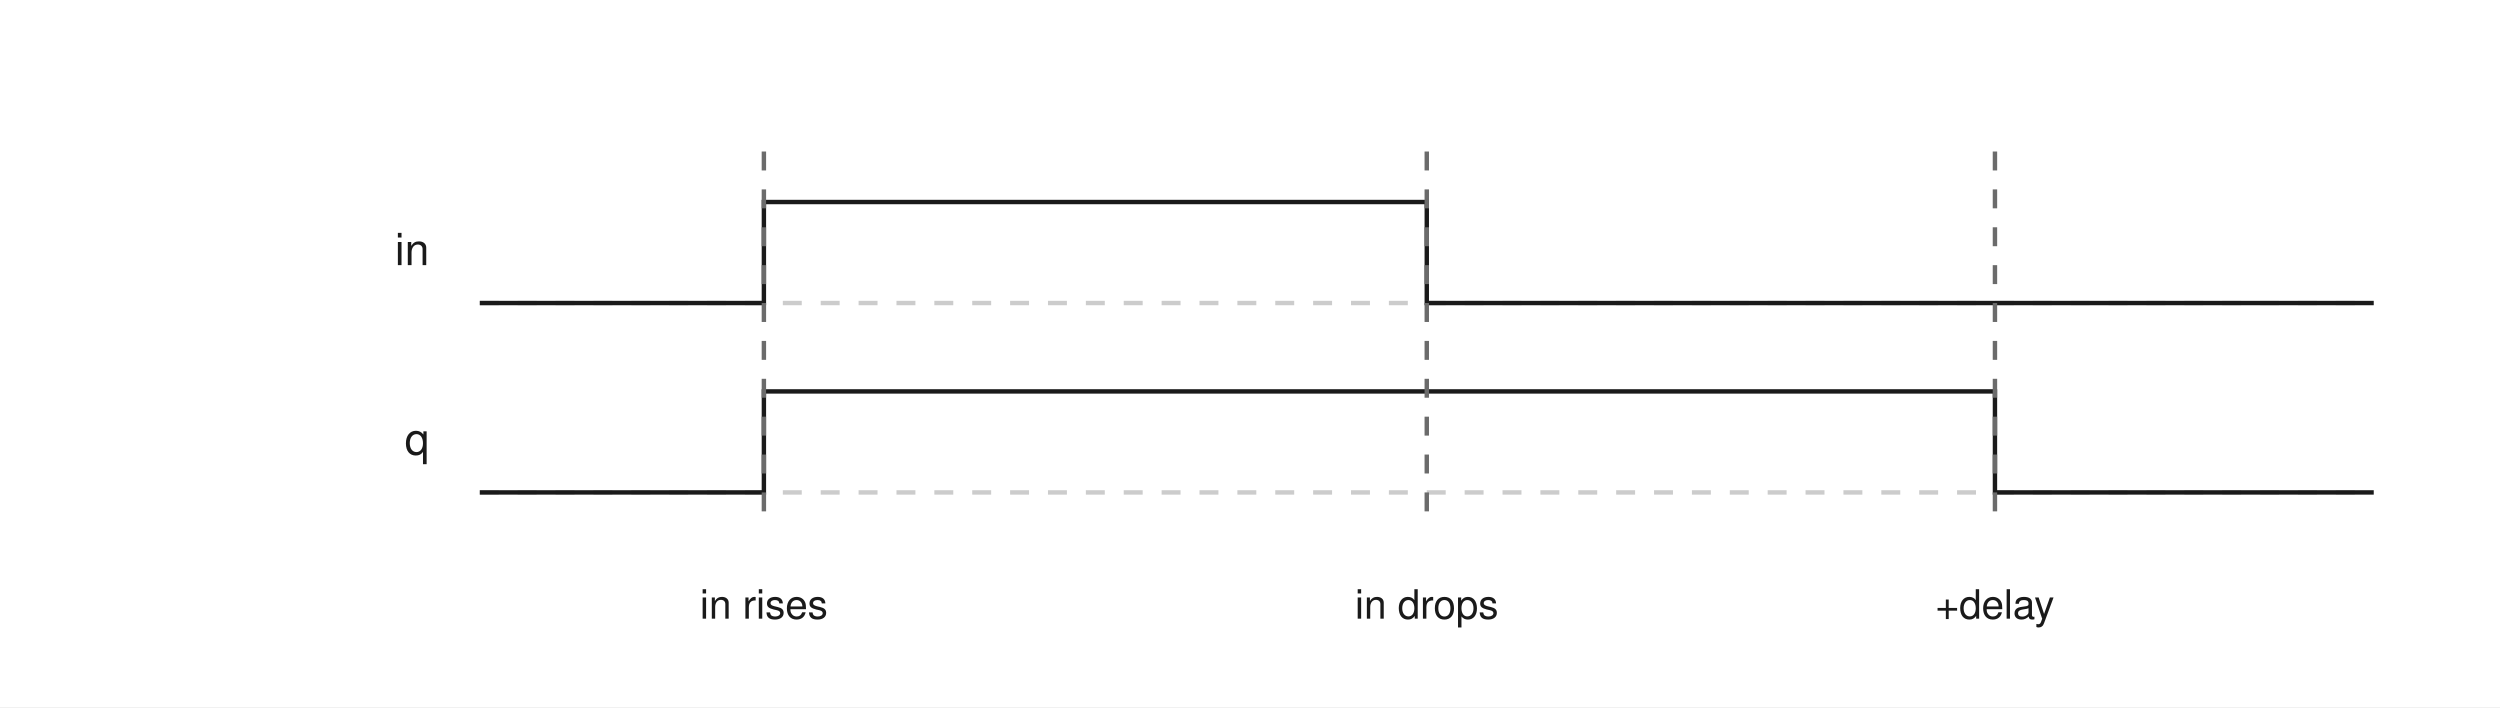
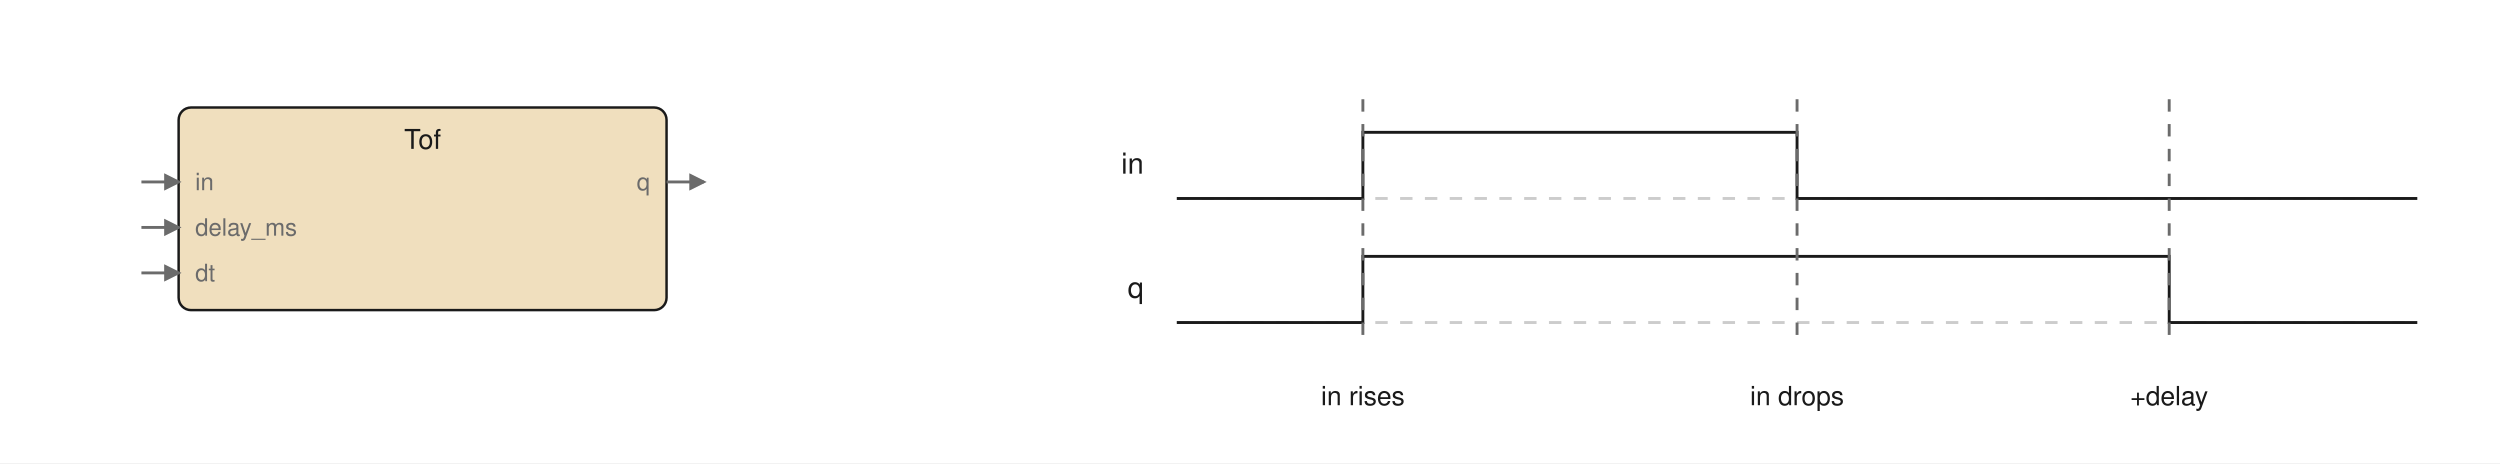
- <svg xmlns="http://www.w3.org/2000/svg" width="396" height="112" viewBox="0 0 396 112" style="max-width:100%;height:auto" content="&lt;mxfile host=&quot;app.diagrams.net&quot; type=&quot;device&quot;&gt;&lt;diagram id=&quot;block_Tof&quot; name=&quot;block_Tof&quot;&gt;&lt;mxGraphModel dx=&quot;396&quot; dy=&quot;112&quot; grid=&quot;0&quot; gridSize=&quot;10&quot; guides=&quot;1&quot; tooltips=&quot;1&quot; connect=&quot;1&quot; arrows=&quot;1&quot; fold=&quot;1&quot; page=&quot;1&quot; pageScale=&quot;1&quot; pageWidth=&quot;396&quot; pageHeight=&quot;112&quot; math=&quot;0&quot; shadow=&quot;0&quot;&gt;&lt;root&gt;&lt;mxCell id=&quot;0&quot;/&gt;&lt;mxCell id=&quot;1&quot; parent=&quot;0&quot;/&gt;&lt;mxCell id=&quot;n2&quot; value=&quot;in&quot; style=&quot;text;html=1;fontSize=7;fontColor=#1a1a1a;align=left&quot; vertex=&quot;1&quot; parent=&quot;1&quot;&gt;&lt;mxGeometry x=&quot;68&quot; y=&quot;35&quot; width=&quot;40&quot; height=&quot;11&quot; as=&quot;geometry&quot;/&gt;&lt;/mxCell&gt;&lt;mxCell id=&quot;e3&quot; value=&quot;&quot; style=&quot;edgeStyle=none;html=1;strokeColor=#cccccc;endArrow=none;dashed=1&quot; edge=&quot;1&quot; parent=&quot;1&quot;&gt;&lt;mxGeometry relative=&quot;1&quot; as=&quot;geometry&quot;&gt;&lt;mxPoint x=&quot;76&quot; y=&quot;48&quot; as=&quot;sourcePoint&quot;/&gt;&lt;mxPoint x=&quot;376&quot; y=&quot;48&quot; as=&quot;targetPoint&quot;/&gt;&lt;/mxGeometry&gt;&lt;/mxCell&gt;&lt;mxCell id=&quot;e4&quot; value=&quot;&quot; style=&quot;edgeStyle=none;html=1;strokeColor=#1a1a1a;endArrow=none&quot; edge=&quot;1&quot; parent=&quot;1&quot;&gt;&lt;mxGeometry relative=&quot;1&quot; as=&quot;geometry&quot;&gt;&lt;mxPoint x=&quot;76&quot; y=&quot;48&quot; as=&quot;sourcePoint&quot;/&gt;&lt;mxPoint x=&quot;376.0&quot; y=&quot;48&quot; as=&quot;targetPoint&quot;/&gt;&lt;Array as=&quot;points&quot;&gt;&lt;mxPoint x=&quot;121.0&quot; y=&quot;48&quot;/&gt;&lt;mxPoint x=&quot;121.0&quot; y=&quot;32&quot;/&gt;&lt;mxPoint x=&quot;226.0&quot; y=&quot;32&quot;/&gt;&lt;mxPoint x=&quot;226.0&quot; y=&quot;48&quot;/&gt;&lt;/Array&gt;&lt;/mxGeometry&gt;&lt;/mxCell&gt;&lt;mxCell id=&quot;n5&quot; value=&quot;q&quot; style=&quot;text;html=1;fontSize=7;fontColor=#1a1a1a;align=left&quot; vertex=&quot;1&quot; parent=&quot;1&quot;&gt;&lt;mxGeometry x=&quot;68&quot; y=&quot;65&quot; width=&quot;40&quot; height=&quot;11&quot; as=&quot;geometry&quot;/&gt;&lt;/mxCell&gt;&lt;mxCell id=&quot;e6&quot; value=&quot;&quot; style=&quot;edgeStyle=none;html=1;strokeColor=#cccccc;endArrow=none;dashed=1&quot; edge=&quot;1&quot; parent=&quot;1&quot;&gt;&lt;mxGeometry relative=&quot;1&quot; as=&quot;geometry&quot;&gt;&lt;mxPoint x=&quot;76&quot; y=&quot;78&quot; as=&quot;sourcePoint&quot;/&gt;&lt;mxPoint x=&quot;376&quot; y=&quot;78&quot; as=&quot;targetPoint&quot;/&gt;&lt;/mxGeometry&gt;&lt;/mxCell&gt;&lt;mxCell id=&quot;e7&quot; value=&quot;&quot; style=&quot;edgeStyle=none;html=1;strokeColor=#1a1a1a;endArrow=none&quot; edge=&quot;1&quot; parent=&quot;1&quot;&gt;&lt;mxGeometry relative=&quot;1&quot; as=&quot;geometry&quot;&gt;&lt;mxPoint x=&quot;76&quot; y=&quot;78&quot; as=&quot;sourcePoint&quot;/&gt;&lt;mxPoint x=&quot;376.0&quot; y=&quot;78&quot; as=&quot;targetPoint&quot;/&gt;&lt;Array as=&quot;points&quot;&gt;&lt;mxPoint x=&quot;121.0&quot; y=&quot;78&quot;/&gt;&lt;mxPoint x=&quot;121.0&quot; y=&quot;62&quot;/&gt;&lt;mxPoint x=&quot;316.0&quot; y=&quot;62&quot;/&gt;&lt;mxPoint x=&quot;316.0&quot; y=&quot;78&quot;/&gt;&lt;/Array&gt;&lt;/mxGeometry&gt;&lt;/mxCell&gt;&lt;mxCell id=&quot;e8&quot; value=&quot;&quot; style=&quot;edgeStyle=none;html=1;strokeColor=#6b6b6b;endArrow=none;dashed=1&quot; edge=&quot;1&quot; parent=&quot;1&quot;&gt;&lt;mxGeometry relative=&quot;1&quot; as=&quot;geometry&quot;&gt;&lt;mxPoint x=&quot;121.0&quot; y=&quot;24&quot; as=&quot;sourcePoint&quot;/&gt;&lt;mxPoint x=&quot;121.0&quot; y=&quot;84&quot; as=&quot;targetPoint&quot;/&gt;&lt;/mxGeometry&gt;&lt;/mxCell&gt;&lt;mxCell id=&quot;n9&quot; value=&quot;in rises&quot; style=&quot;text;html=1;fontSize=6;fontColor=#1a1a1a;align=center&quot; vertex=&quot;1&quot; parent=&quot;1&quot;&gt;&lt;mxGeometry x=&quot;121.0&quot; y=&quot;91.6&quot; width=&quot;40&quot; height=&quot;10.4&quot; as=&quot;geometry&quot;/&gt;&lt;/mxCell&gt;&lt;mxCell id=&quot;e10&quot; value=&quot;&quot; style=&quot;edgeStyle=none;html=1;strokeColor=#6b6b6b;endArrow=none;dashed=1&quot; edge=&quot;1&quot; parent=&quot;1&quot;&gt;&lt;mxGeometry relative=&quot;1&quot; as=&quot;geometry&quot;&gt;&lt;mxPoint x=&quot;226.0&quot; y=&quot;24&quot; as=&quot;sourcePoint&quot;/&gt;&lt;mxPoint x=&quot;226.0&quot; y=&quot;84&quot; as=&quot;targetPoint&quot;/&gt;&lt;/mxGeometry&gt;&lt;/mxCell&gt;&lt;mxCell id=&quot;n11&quot; value=&quot;in drops&quot; style=&quot;text;html=1;fontSize=6;fontColor=#1a1a1a;align=center&quot; vertex=&quot;1&quot; parent=&quot;1&quot;&gt;&lt;mxGeometry x=&quot;226.0&quot; y=&quot;91.6&quot; width=&quot;40&quot; height=&quot;10.4&quot; as=&quot;geometry&quot;/&gt;&lt;/mxCell&gt;&lt;mxCell id=&quot;e12&quot; value=&quot;&quot; style=&quot;edgeStyle=none;html=1;strokeColor=#6b6b6b;endArrow=none;dashed=1&quot; edge=&quot;1&quot; parent=&quot;1&quot;&gt;&lt;mxGeometry relative=&quot;1&quot; as=&quot;geometry&quot;&gt;&lt;mxPoint x=&quot;316.0&quot; y=&quot;24&quot; as=&quot;sourcePoint&quot;/&gt;&lt;mxPoint x=&quot;316.0&quot; y=&quot;84&quot; as=&quot;targetPoint&quot;/&gt;&lt;/mxGeometry&gt;&lt;/mxCell&gt;&lt;mxCell id=&quot;n13&quot; value=&quot;+delay&quot; style=&quot;text;html=1;fontSize=6;fontColor=#1a1a1a;align=center&quot; vertex=&quot;1&quot; parent=&quot;1&quot;&gt;&lt;mxGeometry x=&quot;316.0&quot; y=&quot;91.6&quot; width=&quot;40&quot; height=&quot;10.4&quot; as=&quot;geometry&quot;/&gt;&lt;/mxCell&gt;&lt;/root&gt;&lt;/mxGraphModel&gt;&lt;/diagram&gt;&lt;/mxfile&gt;">
+ <svg xmlns="http://www.w3.org/2000/svg" width="604.6" height="112" viewBox="0 0 604.6 112" style="max-width:100%;height:auto" content="&lt;mxfile host=&quot;app.diagrams.net&quot; type=&quot;device&quot;&gt;&lt;diagram id=&quot;block_Tof&quot; name=&quot;block_Tof&quot;&gt;&lt;mxGraphModel dx=&quot;604.6&quot; dy=&quot;112&quot; grid=&quot;0&quot; gridSize=&quot;10&quot; guides=&quot;1&quot; tooltips=&quot;1&quot; connect=&quot;1&quot; arrows=&quot;1&quot; fold=&quot;1&quot; page=&quot;1&quot; pageScale=&quot;1&quot; pageWidth=&quot;604.6&quot; pageHeight=&quot;112&quot; math=&quot;0&quot; shadow=&quot;0&quot;&gt;&lt;root&gt;&lt;mxCell id=&quot;0&quot;/&gt;&lt;mxCell id=&quot;1&quot; parent=&quot;0&quot;/&gt;&lt;mxCell id=&quot;n2&quot; value=&quot;&quot; style=&quot;rounded=1;fillColor=#f0dfbe;strokeColor=#1a1a1a;whiteSpace=wrap;html=1;fontSize=8&quot; vertex=&quot;1&quot; parent=&quot;1&quot;&gt;&lt;mxGeometry x=&quot;43.2&quot; y=&quot;26.0&quot; width=&quot;118.0&quot; height=&quot;49&quot; as=&quot;geometry&quot;/&gt;&lt;/mxCell&gt;&lt;mxCell id=&quot;n3&quot; value=&quot;Tof&quot; style=&quot;text;html=1;fontSize=6;fontColor=#1a1a1a;align=center&quot; vertex=&quot;1&quot; parent=&quot;1&quot;&gt;&lt;mxGeometry x=&quot;102.2&quot; y=&quot;29.4&quot; width=&quot;40&quot; height=&quot;10.6&quot; as=&quot;geometry&quot;/&gt;&lt;/mxCell&gt;&lt;mxCell id=&quot;n4&quot; value=&quot;in&quot; style=&quot;text;html=1;fontSize=5;fontColor=#6b6b6b;align=left&quot; vertex=&quot;1&quot; parent=&quot;1&quot;&gt;&lt;mxGeometry x=&quot;47.2&quot; y=&quot;40.2&quot; width=&quot;40&quot; height=&quot;9.8&quot; as=&quot;geometry&quot;/&gt;&lt;/mxCell&gt;&lt;mxCell id=&quot;e5&quot; value=&quot;&quot; style=&quot;edgeStyle=none;html=1;strokeColor=#6b6b6b;endArrow=block&quot; edge=&quot;1&quot; parent=&quot;1&quot;&gt;&lt;mxGeometry relative=&quot;1&quot; as=&quot;geometry&quot;&gt;&lt;mxPoint x=&quot;34.2&quot; y=&quot;44.0&quot; as=&quot;sourcePoint&quot;/&gt;&lt;mxPoint x=&quot;43.2&quot; y=&quot;44.0&quot; as=&quot;targetPoint&quot;/&gt;&lt;/mxGeometry&gt;&lt;/mxCell&gt;&lt;mxCell id=&quot;n6&quot; value=&quot;delay_ms&quot; style=&quot;text;html=1;fontSize=5;fontColor=#6b6b6b;align=left&quot; vertex=&quot;1&quot; parent=&quot;1&quot;&gt;&lt;mxGeometry x=&quot;47.2&quot; y=&quot;51.2&quot; width=&quot;40&quot; height=&quot;9.8&quot; as=&quot;geometry&quot;/&gt;&lt;/mxCell&gt;&lt;mxCell id=&quot;e7&quot; value=&quot;&quot; style=&quot;edgeStyle=none;html=1;strokeColor=#6b6b6b;endArrow=block&quot; edge=&quot;1&quot; parent=&quot;1&quot;&gt;&lt;mxGeometry relative=&quot;1&quot; as=&quot;geometry&quot;&gt;&lt;mxPoint x=&quot;34.2&quot; y=&quot;55.0&quot; as=&quot;sourcePoint&quot;/&gt;&lt;mxPoint x=&quot;43.2&quot; y=&quot;55.0&quot; as=&quot;targetPoint&quot;/&gt;&lt;/mxGeometry&gt;&lt;/mxCell&gt;&lt;mxCell id=&quot;n8&quot; value=&quot;dt&quot; style=&quot;text;html=1;fontSize=5;fontColor=#6b6b6b;align=left&quot; vertex=&quot;1&quot; parent=&quot;1&quot;&gt;&lt;mxGeometry x=&quot;47.2&quot; y=&quot;62.2&quot; width=&quot;40&quot; height=&quot;9.8&quot; as=&quot;geometry&quot;/&gt;&lt;/mxCell&gt;&lt;mxCell id=&quot;e9&quot; value=&quot;&quot; style=&quot;edgeStyle=none;html=1;strokeColor=#6b6b6b;endArrow=block&quot; edge=&quot;1&quot; parent=&quot;1&quot;&gt;&lt;mxGeometry relative=&quot;1&quot; as=&quot;geometry&quot;&gt;&lt;mxPoint x=&quot;34.2&quot; y=&quot;66.0&quot; as=&quot;sourcePoint&quot;/&gt;&lt;mxPoint x=&quot;43.2&quot; y=&quot;66.0&quot; as=&quot;targetPoint&quot;/&gt;&lt;/mxGeometry&gt;&lt;/mxCell&gt;&lt;mxCell id=&quot;n10&quot; value=&quot;q&quot; style=&quot;text;html=1;fontSize=5;fontColor=#6b6b6b;align=left&quot; vertex=&quot;1&quot; parent=&quot;1&quot;&gt;&lt;mxGeometry x=&quot;157.2&quot; y=&quot;40.2&quot; width=&quot;40&quot; height=&quot;9.8&quot; as=&quot;geometry&quot;/&gt;&lt;/mxCell&gt;&lt;mxCell id=&quot;e11&quot; value=&quot;&quot; style=&quot;edgeStyle=none;html=1;strokeColor=#6b6b6b;endArrow=block&quot; edge=&quot;1&quot; parent=&quot;1&quot;&gt;&lt;mxGeometry relative=&quot;1&quot; as=&quot;geometry&quot;&gt;&lt;mxPoint x=&quot;161.2&quot; y=&quot;44.0&quot; as=&quot;sourcePoint&quot;/&gt;&lt;mxPoint x=&quot;170.2&quot; y=&quot;44.0&quot; as=&quot;targetPoint&quot;/&gt;&lt;/mxGeometry&gt;&lt;/mxCell&gt;&lt;mxCell id=&quot;n12&quot; value=&quot;in&quot; style=&quot;text;html=1;fontSize=7;fontColor=#1a1a1a;align=left&quot; vertex=&quot;1&quot; parent=&quot;1&quot;&gt;&lt;mxGeometry x=&quot;276.6&quot; y=&quot;35.0&quot; width=&quot;40&quot; height=&quot;11&quot; as=&quot;geometry&quot;/&gt;&lt;/mxCell&gt;&lt;mxCell id=&quot;e13&quot; value=&quot;&quot; style=&quot;edgeStyle=none;html=1;strokeColor=#cccccc;endArrow=none;dashed=1&quot; edge=&quot;1&quot; parent=&quot;1&quot;&gt;&lt;mxGeometry relative=&quot;1&quot; as=&quot;geometry&quot;&gt;&lt;mxPoint x=&quot;284.6&quot; y=&quot;48.0&quot; as=&quot;sourcePoint&quot;/&gt;&lt;mxPoint x=&quot;584.6&quot; y=&quot;48.0&quot; as=&quot;targetPoint&quot;/&gt;&lt;/mxGeometry&gt;&lt;/mxCell&gt;&lt;mxCell id=&quot;e14&quot; value=&quot;&quot; style=&quot;edgeStyle=none;html=1;strokeColor=#1a1a1a;endArrow=none&quot; edge=&quot;1&quot; parent=&quot;1&quot;&gt;&lt;mxGeometry relative=&quot;1&quot; as=&quot;geometry&quot;&gt;&lt;mxPoint x=&quot;284.6&quot; y=&quot;48.0&quot; as=&quot;sourcePoint&quot;/&gt;&lt;mxPoint x=&quot;584.6&quot; y=&quot;48.0&quot; as=&quot;targetPoint&quot;/&gt;&lt;Array as=&quot;points&quot;&gt;&lt;mxPoint x=&quot;329.6&quot; y=&quot;48.0&quot;/&gt;&lt;mxPoint x=&quot;329.6&quot; y=&quot;32.0&quot;/&gt;&lt;mxPoint x=&quot;434.6&quot; y=&quot;32.0&quot;/&gt;&lt;mxPoint x=&quot;434.6&quot; y=&quot;48.0&quot;/&gt;&lt;/Array&gt;&lt;/mxGeometry&gt;&lt;/mxCell&gt;&lt;mxCell id=&quot;n15&quot; value=&quot;q&quot; style=&quot;text;html=1;fontSize=7;fontColor=#1a1a1a;align=left&quot; vertex=&quot;1&quot; parent=&quot;1&quot;&gt;&lt;mxGeometry x=&quot;276.6&quot; y=&quot;65.0&quot; width=&quot;40&quot; height=&quot;11&quot; as=&quot;geometry&quot;/&gt;&lt;/mxCell&gt;&lt;mxCell id=&quot;e16&quot; value=&quot;&quot; style=&quot;edgeStyle=none;html=1;strokeColor=#cccccc;endArrow=none;dashed=1&quot; edge=&quot;1&quot; parent=&quot;1&quot;&gt;&lt;mxGeometry relative=&quot;1&quot; as=&quot;geometry&quot;&gt;&lt;mxPoint x=&quot;284.6&quot; y=&quot;78.0&quot; as=&quot;sourcePoint&quot;/&gt;&lt;mxPoint x=&quot;584.6&quot; y=&quot;78.0&quot; as=&quot;targetPoint&quot;/&gt;&lt;/mxGeometry&gt;&lt;/mxCell&gt;&lt;mxCell id=&quot;e17&quot; value=&quot;&quot; style=&quot;edgeStyle=none;html=1;strokeColor=#1a1a1a;endArrow=none&quot; edge=&quot;1&quot; parent=&quot;1&quot;&gt;&lt;mxGeometry relative=&quot;1&quot; as=&quot;geometry&quot;&gt;&lt;mxPoint x=&quot;284.6&quot; y=&quot;78.0&quot; as=&quot;sourcePoint&quot;/&gt;&lt;mxPoint x=&quot;584.6&quot; y=&quot;78.0&quot; as=&quot;targetPoint&quot;/&gt;&lt;Array as=&quot;points&quot;&gt;&lt;mxPoint x=&quot;329.6&quot; y=&quot;78.0&quot;/&gt;&lt;mxPoint x=&quot;329.6&quot; y=&quot;62.0&quot;/&gt;&lt;mxPoint x=&quot;524.6&quot; y=&quot;62.0&quot;/&gt;&lt;mxPoint x=&quot;524.6&quot; y=&quot;78.0&quot;/&gt;&lt;/Array&gt;&lt;/mxGeometry&gt;&lt;/mxCell&gt;&lt;mxCell id=&quot;e18&quot; value=&quot;&quot; style=&quot;edgeStyle=none;html=1;strokeColor=#6b6b6b;endArrow=none;dashed=1&quot; edge=&quot;1&quot; parent=&quot;1&quot;&gt;&lt;mxGeometry relative=&quot;1&quot; as=&quot;geometry&quot;&gt;&lt;mxPoint x=&quot;329.6&quot; y=&quot;24.0&quot; as=&quot;sourcePoint&quot;/&gt;&lt;mxPoint x=&quot;329.6&quot; y=&quot;84.0&quot; as=&quot;targetPoint&quot;/&gt;&lt;/mxGeometry&gt;&lt;/mxCell&gt;&lt;mxCell id=&quot;n19&quot; value=&quot;in rises&quot; style=&quot;text;html=1;fontSize=6;fontColor=#1a1a1a;align=center&quot; vertex=&quot;1&quot; parent=&quot;1&quot;&gt;&lt;mxGeometry x=&quot;329.6&quot; y=&quot;91.6&quot; width=&quot;40&quot; height=&quot;10.4&quot; as=&quot;geometry&quot;/&gt;&lt;/mxCell&gt;&lt;mxCell id=&quot;e20&quot; value=&quot;&quot; style=&quot;edgeStyle=none;html=1;strokeColor=#6b6b6b;endArrow=none;dashed=1&quot; edge=&quot;1&quot; parent=&quot;1&quot;&gt;&lt;mxGeometry relative=&quot;1&quot; as=&quot;geometry&quot;&gt;&lt;mxPoint x=&quot;434.6&quot; y=&quot;24.0&quot; as=&quot;sourcePoint&quot;/&gt;&lt;mxPoint x=&quot;434.6&quot; y=&quot;84.0&quot; as=&quot;targetPoint&quot;/&gt;&lt;/mxGeometry&gt;&lt;/mxCell&gt;&lt;mxCell id=&quot;n21&quot; value=&quot;in drops&quot; style=&quot;text;html=1;fontSize=6;fontColor=#1a1a1a;align=center&quot; vertex=&quot;1&quot; parent=&quot;1&quot;&gt;&lt;mxGeometry x=&quot;434.6&quot; y=&quot;91.6&quot; width=&quot;40&quot; height=&quot;10.4&quot; as=&quot;geometry&quot;/&gt;&lt;/mxCell&gt;&lt;mxCell id=&quot;e22&quot; value=&quot;&quot; style=&quot;edgeStyle=none;html=1;strokeColor=#6b6b6b;endArrow=none;dashed=1&quot; edge=&quot;1&quot; parent=&quot;1&quot;&gt;&lt;mxGeometry relative=&quot;1&quot; as=&quot;geometry&quot;&gt;&lt;mxPoint x=&quot;524.6&quot; y=&quot;24.0&quot; as=&quot;sourcePoint&quot;/&gt;&lt;mxPoint x=&quot;524.6&quot; y=&quot;84.0&quot; as=&quot;targetPoint&quot;/&gt;&lt;/mxGeometry&gt;&lt;/mxCell&gt;&lt;mxCell id=&quot;n23&quot; value=&quot;+delay&quot; style=&quot;text;html=1;fontSize=6;fontColor=#1a1a1a;align=center&quot; vertex=&quot;1&quot; parent=&quot;1&quot;&gt;&lt;mxGeometry x=&quot;524.6&quot; y=&quot;91.6&quot; width=&quot;40&quot; height=&quot;10.4&quot; as=&quot;geometry&quot;/&gt;&lt;/mxCell&gt;&lt;/root&gt;&lt;/mxGraphModel&gt;&lt;/diagram&gt;&lt;/mxfile&gt;">
  <defs>
    <marker id="a" markerWidth="6" markerHeight="6" refX="5" refY="3" orient="auto">
      <path d="M0,0 L6,3 L0,6 z" fill="#6b6b6b" />
    </marker>
  </defs>
-   <rect width="396" height="112" fill="#ffffff" />
-   <text x="68" y="42" font-family="Helvetica,Arial,sans-serif" font-size="7" fill="#1a1a1a" text-anchor="end">in</text>
-   <polyline points="76,48 376,48" fill="none" stroke="#cccccc" stroke-width="0.7" stroke-dasharray="3,3" />
-   <polyline points="76,48 121.0,48 121.0,32 226.0,32 226.0,48 376.0,48" fill="none" stroke="#1a1a1a" stroke-width="0.7" />
-   <text x="68" y="72" font-family="Helvetica,Arial,sans-serif" font-size="7" fill="#1a1a1a" text-anchor="end">q</text>
-   <polyline points="76,78 376,78" fill="none" stroke="#cccccc" stroke-width="0.7" stroke-dasharray="3,3" />
-   <polyline points="76,78 121.0,78 121.0,62 316.0,62 316.0,78 376.0,78" fill="none" stroke="#1a1a1a" stroke-width="0.7" />
-   <polyline points="121.0,24 121.0,84" fill="none" stroke="#6b6b6b" stroke-width="0.7" stroke-dasharray="3,3" />
-   <text x="121.0" y="98" font-family="Helvetica,Arial,sans-serif" font-size="6.4" fill="#1a1a1a" text-anchor="middle">in rises</text>
-   <polyline points="226.0,24 226.0,84" fill="none" stroke="#6b6b6b" stroke-width="0.7" stroke-dasharray="3,3" />
-   <text x="226.0" y="98" font-family="Helvetica,Arial,sans-serif" font-size="6.4" fill="#1a1a1a" text-anchor="middle">in drops</text>
-   <polyline points="316.0,24 316.0,84" fill="none" stroke="#6b6b6b" stroke-width="0.7" stroke-dasharray="3,3" />
-   <text x="316.0" y="98" font-family="Helvetica,Arial,sans-serif" font-size="6.4" fill="#1a1a1a" text-anchor="middle">+delay</text>
+   <rect width="604.6" height="112" fill="#ffffff" />
+   <rect x="43.2" y="26.0" width="118.0" height="49" rx="3" fill="#f0dfbe" stroke="#1a1a1a" stroke-width="0.6" />
+   <text x="102.2" y="36.0" font-family="Helvetica,Arial,sans-serif" font-size="6.6" fill="#1a1a1a" text-anchor="middle">Tof</text>
+   <text x="47.2" y="46.0" font-family="Helvetica,Arial,sans-serif" font-size="5.8" fill="#6b6b6b" text-anchor="start">in</text>
+   <polyline points="34.2,44.0 43.2,44.0" fill="none" stroke="#6b6b6b" stroke-width="0.7" marker-end="url(#a)" />
+   <text x="47.2" y="57.0" font-family="Helvetica,Arial,sans-serif" font-size="5.8" fill="#6b6b6b" text-anchor="start">delay_ms</text>
+   <polyline points="34.2,55.0 43.2,55.0" fill="none" stroke="#6b6b6b" stroke-width="0.7" marker-end="url(#a)" />
+   <text x="47.2" y="68.0" font-family="Helvetica,Arial,sans-serif" font-size="5.8" fill="#6b6b6b" text-anchor="start">dt</text>
+   <polyline points="34.2,66.0 43.2,66.0" fill="none" stroke="#6b6b6b" stroke-width="0.7" marker-end="url(#a)" />
+   <text x="157.2" y="46.0" font-family="Helvetica,Arial,sans-serif" font-size="5.8" fill="#6b6b6b" text-anchor="end">q</text>
+   <polyline points="161.2,44.0 170.2,44.0" fill="none" stroke="#6b6b6b" stroke-width="0.7" marker-end="url(#a)" />
+   <text x="276.6" y="42.0" font-family="Helvetica,Arial,sans-serif" font-size="7" fill="#1a1a1a" text-anchor="end">in</text>
+   <polyline points="284.6,48.0 584.6,48.0" fill="none" stroke="#cccccc" stroke-width="0.7" stroke-dasharray="3,3" />
+   <polyline points="284.6,48.0 329.6,48.0 329.6,32.0 434.6,32.0 434.6,48.0 584.6,48.0" fill="none" stroke="#1a1a1a" stroke-width="0.7" />
+   <text x="276.6" y="72.0" font-family="Helvetica,Arial,sans-serif" font-size="7" fill="#1a1a1a" text-anchor="end">q</text>
+   <polyline points="284.6,78.0 584.6,78.0" fill="none" stroke="#cccccc" stroke-width="0.7" stroke-dasharray="3,3" />
+   <polyline points="284.6,78.0 329.6,78.0 329.6,62.0 524.6,62.0 524.6,78.0 584.6,78.0" fill="none" stroke="#1a1a1a" stroke-width="0.7" />
+   <polyline points="329.6,24.0 329.6,84.0" fill="none" stroke="#6b6b6b" stroke-width="0.7" stroke-dasharray="3,3" />
+   <text x="329.6" y="98.0" font-family="Helvetica,Arial,sans-serif" font-size="6.4" fill="#1a1a1a" text-anchor="middle">in rises</text>
+   <polyline points="434.6,24.0 434.6,84.0" fill="none" stroke="#6b6b6b" stroke-width="0.7" stroke-dasharray="3,3" />
+   <text x="434.6" y="98.0" font-family="Helvetica,Arial,sans-serif" font-size="6.4" fill="#1a1a1a" text-anchor="middle">in drops</text>
+   <polyline points="524.6,24.0 524.6,84.0" fill="none" stroke="#6b6b6b" stroke-width="0.7" stroke-dasharray="3,3" />
+   <text x="524.6" y="98.0" font-family="Helvetica,Arial,sans-serif" font-size="6.4" fill="#1a1a1a" text-anchor="middle">+delay</text>
</svg>
